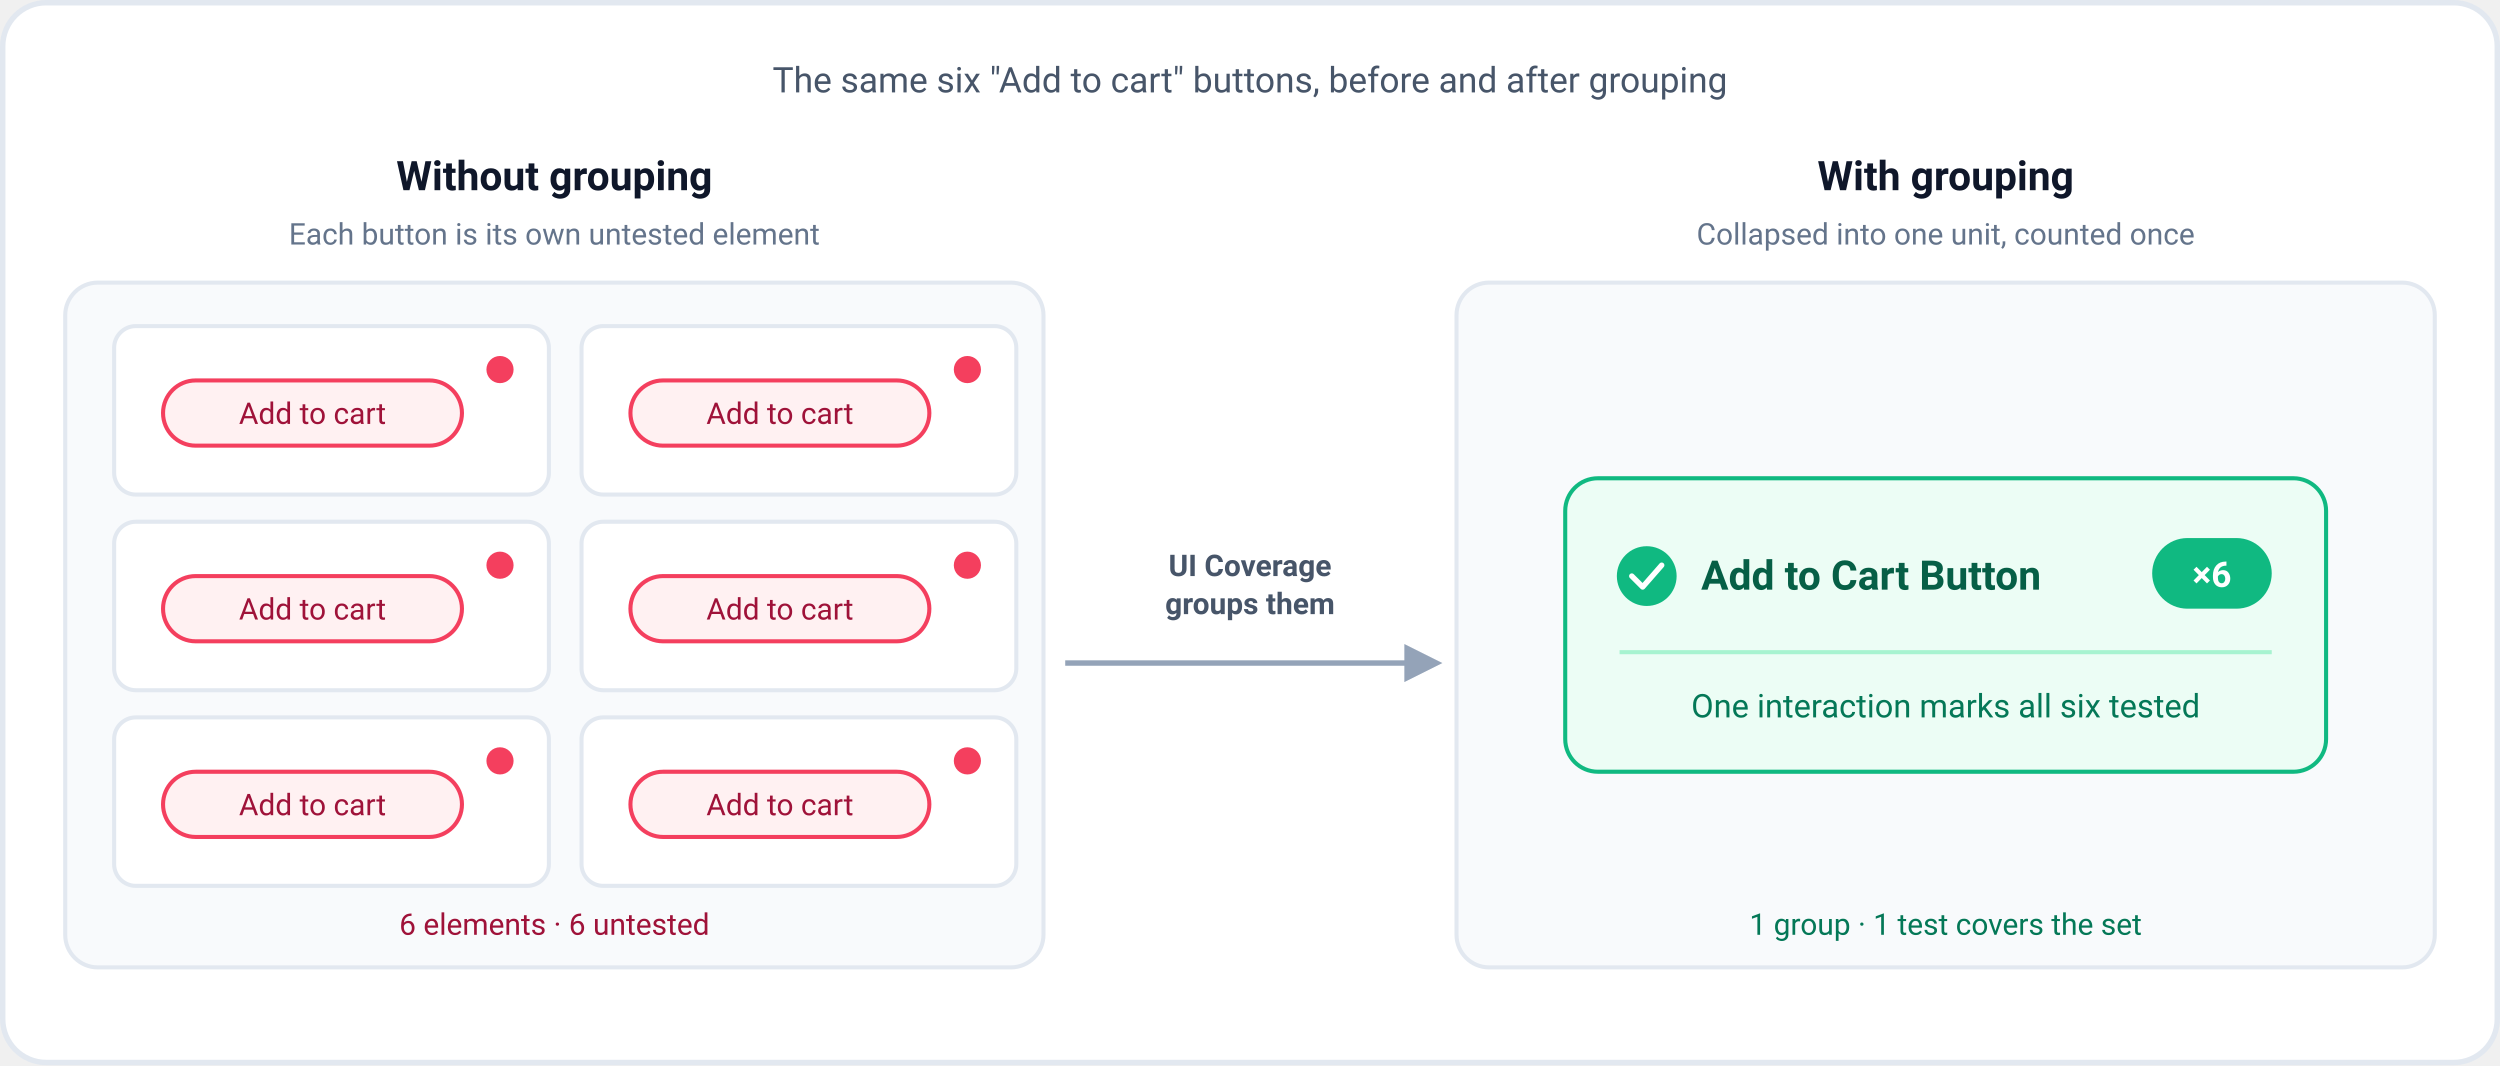
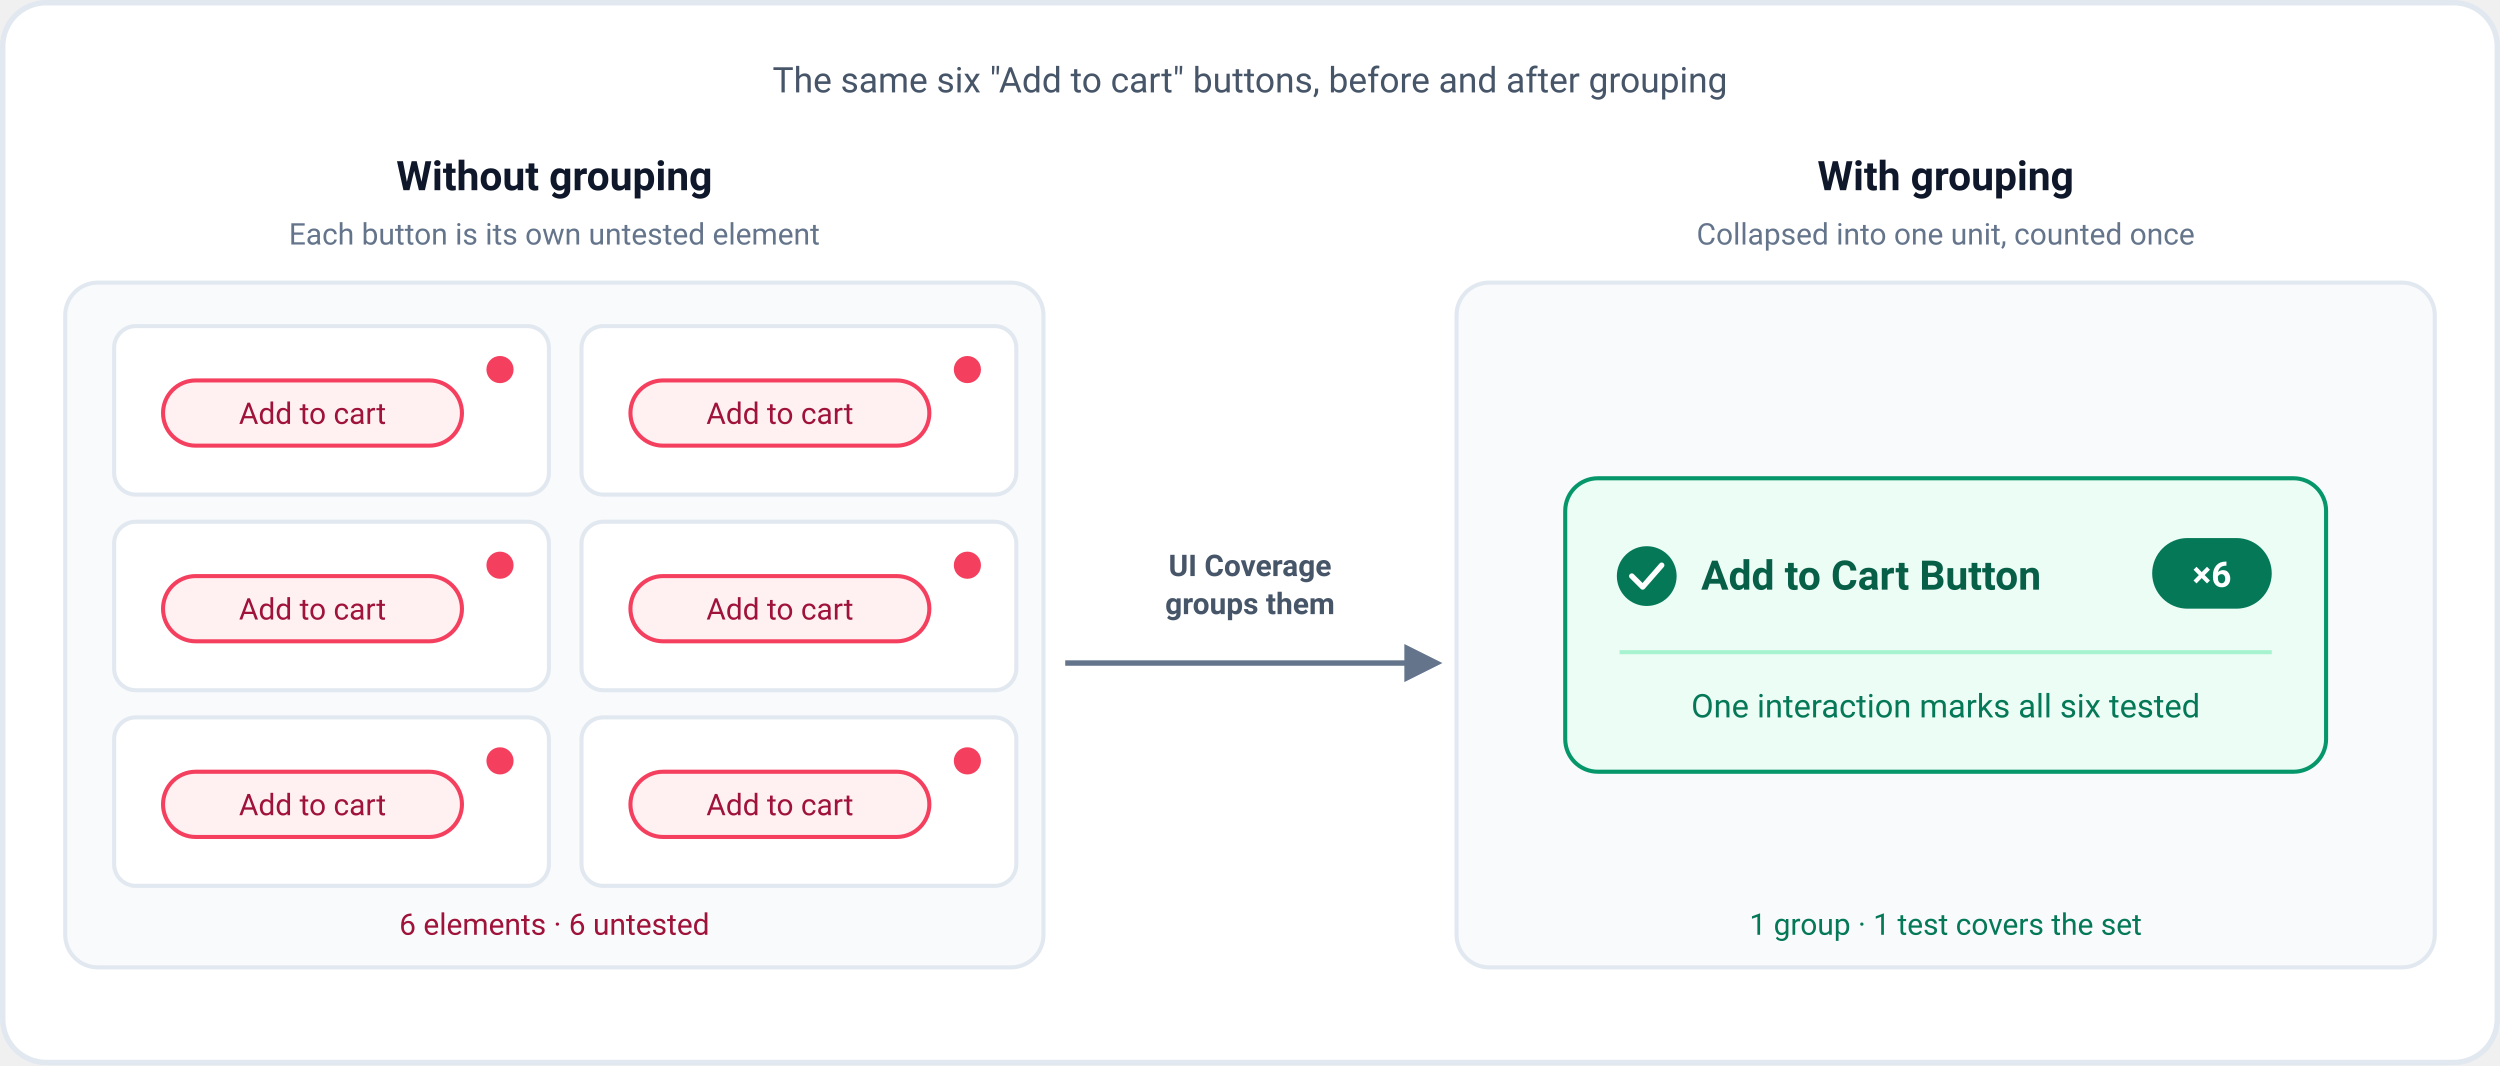
<svg xmlns="http://www.w3.org/2000/svg" viewBox="0 0 920 392" width="920" height="392" font-family="-apple-system, BlinkMacSystemFont, 'Segoe UI', Roboto, Helvetica, Arial, sans-serif" role="img" aria-label="Element grouping, before and after. Without grouping, six repeated Add to cart buttons are each counted as their own untested element. UI Coverage groups them into one Add to Cart Button group that is counted once, and a single interaction with any button marks the whole group tested.">
  <rect x="1" y="1" width="918" height="390" rx="16" fill="#ffffff" stroke="#E2E8F0" stroke-width="2" />
  <defs>
    <marker id="eg-arrow" viewBox="0 0 10 10" refX="8" refY="5" markerWidth="7" markerHeight="7" orient="auto-start-reverse">
-       <path d="M0 0 L10 5 L0 10 z" fill="#94A3B8" />
+       <path d="M0 0 L10 5 L0 10 z" fill="#64748B" />
    </marker>
  </defs>
  <text x="460" y="34" text-anchor="middle" font-size="13" fill="#475569">The same six "Add to cart" buttons, before and after grouping</text>
  <text x="204" y="70" text-anchor="middle" font-size="15" font-weight="700" fill="#0F172A">Without grouping</text>
  <text x="204" y="90" text-anchor="middle" font-size="11" fill="#64748B">Each button is its own untested element</text>
  <rect x="24" y="104" width="360" height="252" rx="12" fill="#F8FAFC" stroke="#E2E8F0" stroke-width="1.5" />
  <g>
    <rect x="42" y="120" width="160" height="62" rx="8" fill="#ffffff" stroke="#E2E8F0" stroke-width="1.5" />
    <circle cx="184" cy="136" r="5" fill="#F43F5E" />
    <rect x="60" y="140" width="110" height="24" rx="12" fill="#FFF1F2" stroke="#F43F5E" stroke-width="1.5" />
    <text x="115" y="156" text-anchor="middle" font-size="11" fill="#9F1239">Add to cart</text>
  </g>
  <g>
    <rect x="214" y="120" width="160" height="62" rx="8" fill="#ffffff" stroke="#E2E8F0" stroke-width="1.5" />
    <circle cx="356" cy="136" r="5" fill="#F43F5E" />
    <rect x="232" y="140" width="110" height="24" rx="12" fill="#FFF1F2" stroke="#F43F5E" stroke-width="1.5" />
    <text x="287" y="156" text-anchor="middle" font-size="11" fill="#9F1239">Add to cart</text>
  </g>
  <g>
    <rect x="42" y="192" width="160" height="62" rx="8" fill="#ffffff" stroke="#E2E8F0" stroke-width="1.5" />
    <circle cx="184" cy="208" r="5" fill="#F43F5E" />
    <rect x="60" y="212" width="110" height="24" rx="12" fill="#FFF1F2" stroke="#F43F5E" stroke-width="1.5" />
    <text x="115" y="228" text-anchor="middle" font-size="11" fill="#9F1239">Add to cart</text>
  </g>
  <g>
    <rect x="214" y="192" width="160" height="62" rx="8" fill="#ffffff" stroke="#E2E8F0" stroke-width="1.5" />
    <circle cx="356" cy="208" r="5" fill="#F43F5E" />
    <rect x="232" y="212" width="110" height="24" rx="12" fill="#FFF1F2" stroke="#F43F5E" stroke-width="1.5" />
    <text x="287" y="228" text-anchor="middle" font-size="11" fill="#9F1239">Add to cart</text>
  </g>
  <g>
    <rect x="42" y="264" width="160" height="62" rx="8" fill="#ffffff" stroke="#E2E8F0" stroke-width="1.5" />
    <circle cx="184" cy="280" r="5" fill="#F43F5E" />
    <rect x="60" y="284" width="110" height="24" rx="12" fill="#FFF1F2" stroke="#F43F5E" stroke-width="1.5" />
    <text x="115" y="300" text-anchor="middle" font-size="11" fill="#9F1239">Add to cart</text>
  </g>
  <g>
    <rect x="214" y="264" width="160" height="62" rx="8" fill="#ffffff" stroke="#E2E8F0" stroke-width="1.5" />
    <circle cx="356" cy="280" r="5" fill="#F43F5E" />
    <rect x="232" y="284" width="110" height="24" rx="12" fill="#FFF1F2" stroke="#F43F5E" stroke-width="1.5" />
    <text x="287" y="300" text-anchor="middle" font-size="11" fill="#9F1239">Add to cart</text>
  </g>
  <text x="204" y="344" text-anchor="middle" font-size="11" fill="#9F1239">6 elements · 6 untested</text>
  <text x="460" y="212" text-anchor="middle" font-size="11" font-weight="600" fill="#475569">UI Coverage</text>
  <text x="460" y="226" text-anchor="middle" font-size="11" font-weight="600" fill="#475569">groups them</text>
-   <line x1="392" y1="244" x2="528" y2="244" stroke="#94A3B8" stroke-width="2" marker-end="url(#eg-arrow)" />
+   <line x1="392" y1="244" x2="528" y2="244" stroke="#64748B" stroke-width="2" marker-end="url(#eg-arrow)" />
  <text x="716" y="70" text-anchor="middle" font-size="15" font-weight="700" fill="#0F172A">With grouping</text>
  <text x="716" y="90" text-anchor="middle" font-size="11" fill="#64748B">Collapsed into one unit, counted once</text>
  <rect x="536" y="104" width="360" height="252" rx="12" fill="#F8FAFC" stroke="#E2E8F0" stroke-width="1.5" />
-   <rect x="576" y="176" width="280" height="108" rx="12" fill="#ECFDF5" stroke="#10B981" stroke-width="1.5" />
-   <circle cx="606" cy="212" r="11" fill="#10B981" />
+   <rect x="576" y="176" width="280" height="108" rx="12" fill="#ECFDF5" stroke="#059669" stroke-width="1.5" />
+   <circle cx="606" cy="212" r="11" fill="#047857" />
  <path d="M600.5 212 l4 4 l7 -8" fill="none" stroke="#ffffff" stroke-width="2" stroke-linecap="round" stroke-linejoin="round" />
  <text x="626" y="217" font-size="15" font-weight="700" fill="#065F46">Add to Cart Button</text>
-   <rect x="792" y="198" width="44" height="26" rx="13" fill="#10B981" />
+   <rect x="792" y="198" width="44" height="26" rx="13" fill="#047857" />
  <text x="814" y="216" text-anchor="middle" font-size="13" font-weight="700" fill="#ffffff">×6</text>
  <line x1="596" y1="240" x2="836" y2="240" stroke="#A7F3D0" stroke-width="1.5" />
  <text x="716" y="264" text-anchor="middle" font-size="12" fill="#047857">One interaction marks all six tested</text>
  <text x="716" y="344" text-anchor="middle" font-size="11" fill="#047857">1 group · 1 test covers the set</text>
</svg>
